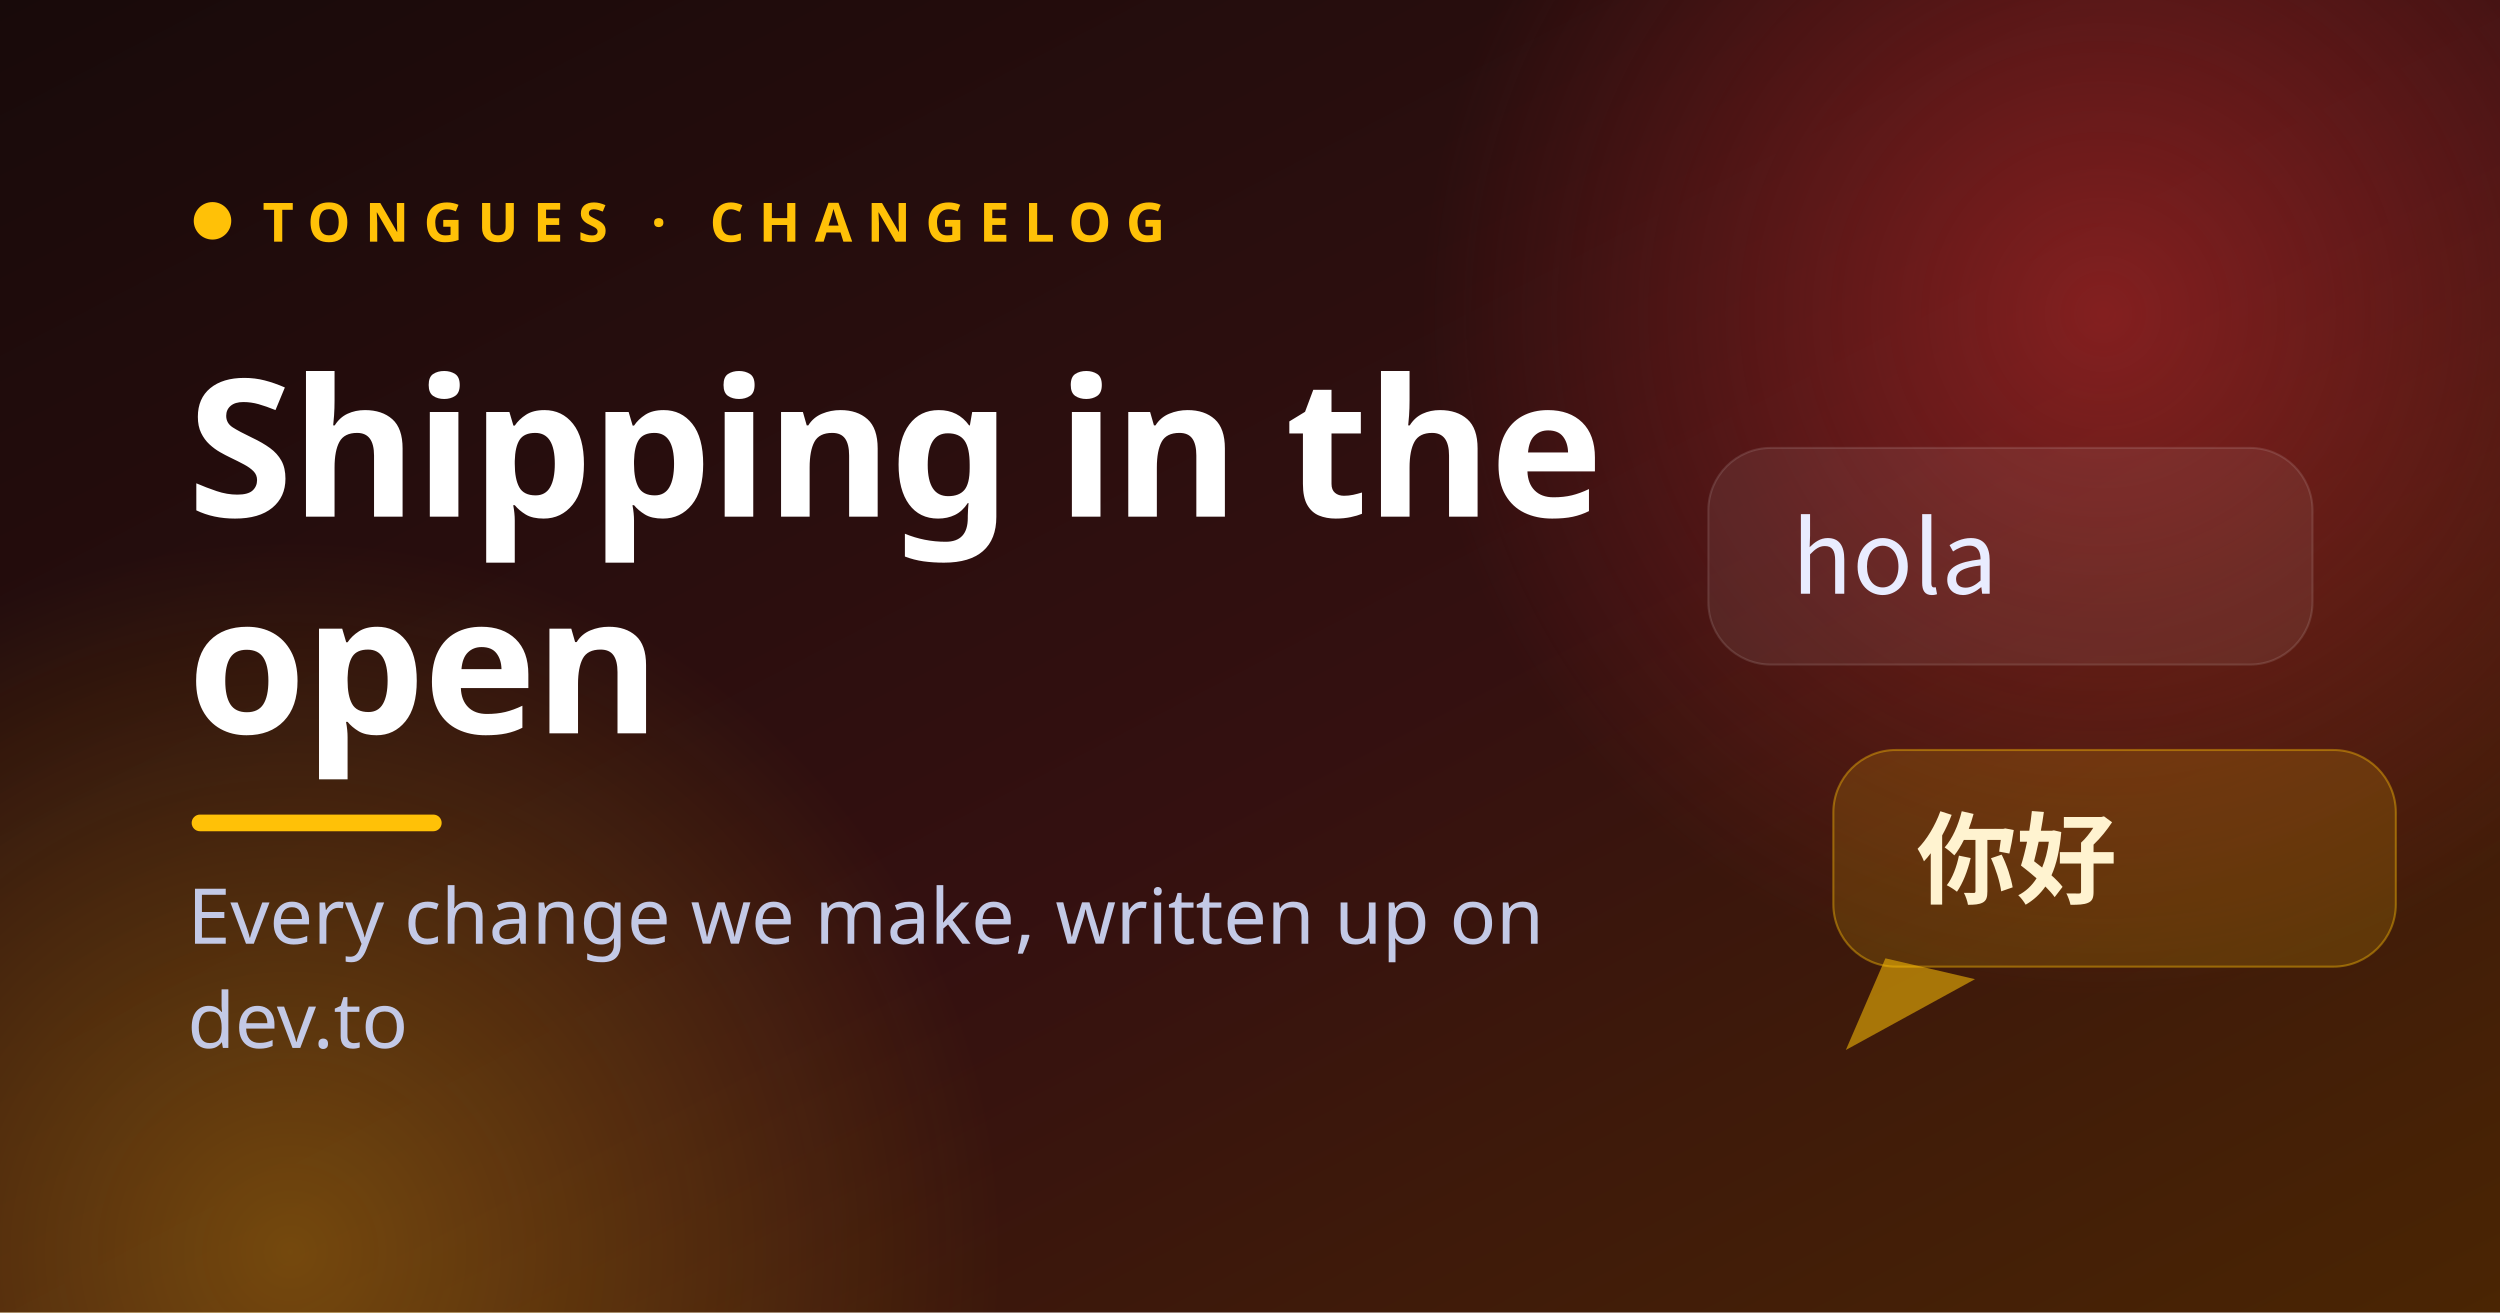
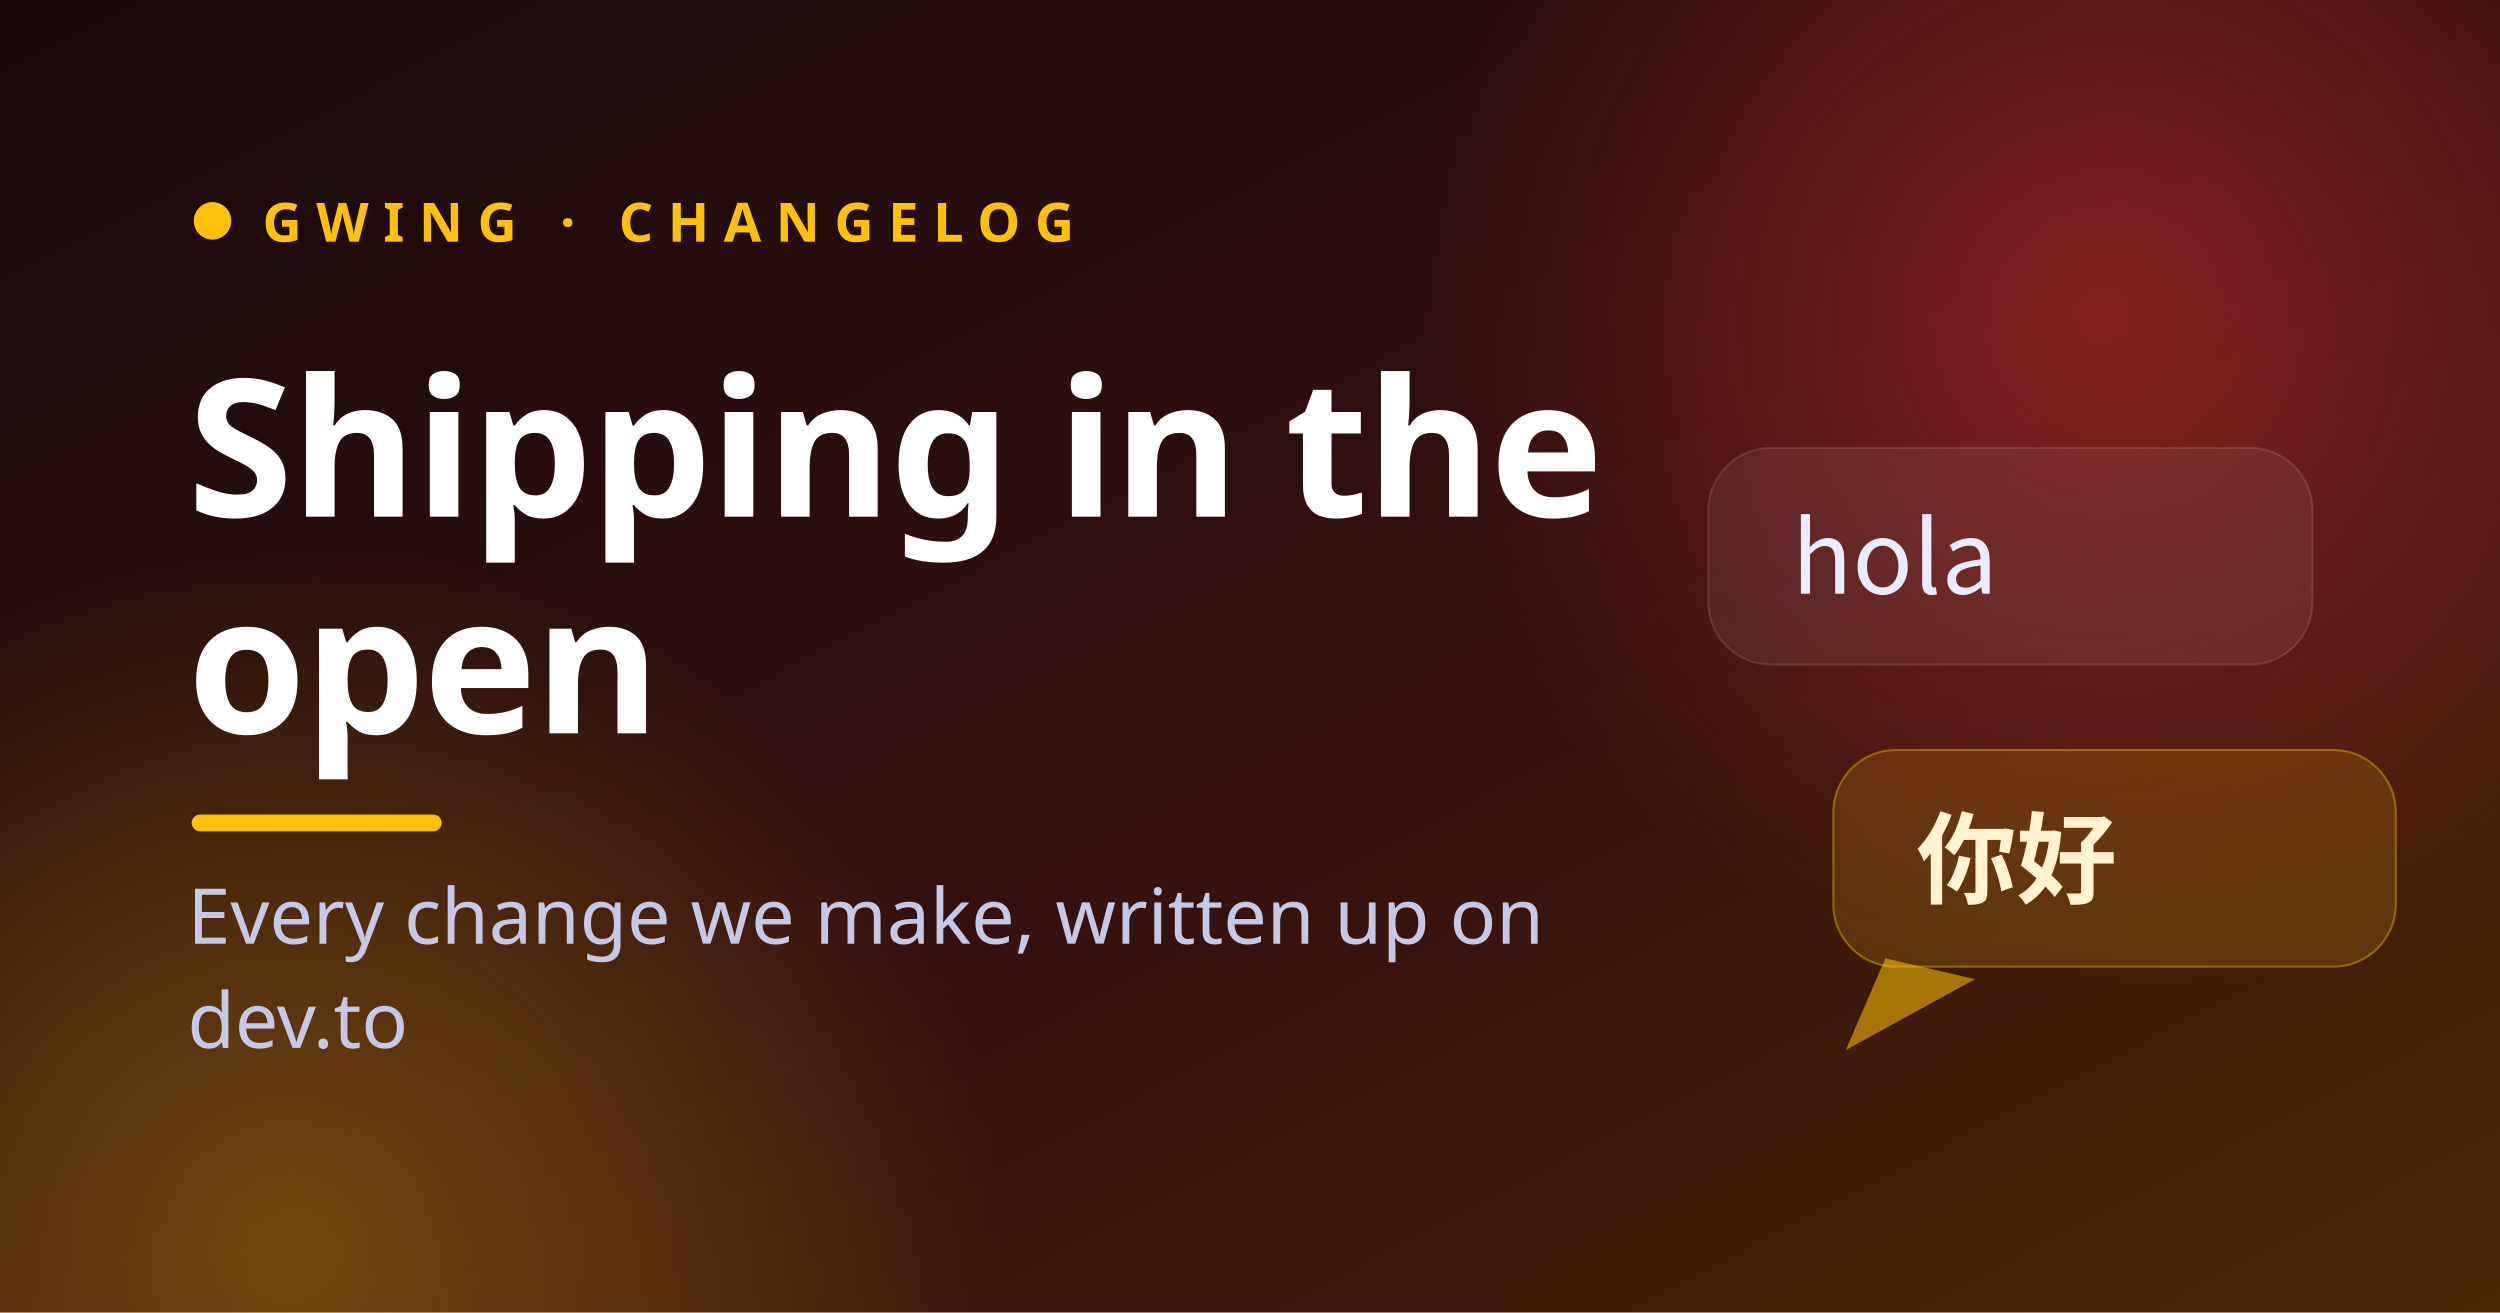
<svg xmlns="http://www.w3.org/2000/svg" width="1200" height="630" viewBox="0 0 1200 630">
  <defs>
    <linearGradient id="bg" x1="0%" y1="0%" x2="100%" y2="100%">
      <stop offset="0%" stop-color="#180a0a" />
      <stop offset="55%" stop-color="#341010" />
      <stop offset="100%" stop-color="#4a2503" />
    </linearGradient>
    <radialGradient id="glow" cx="50%" cy="50%" r="50%">
      <stop offset="0%" stop-color="#d32f2f" stop-opacity="0.5" />
      <stop offset="100%" stop-color="#d32f2f" stop-opacity="0" />
    </radialGradient>
    <radialGradient id="glow2" cx="50%" cy="50%" r="50%">
      <stop offset="0%" stop-color="#ffc107" stop-opacity="0.32" />
      <stop offset="100%" stop-color="#ffc107" stop-opacity="0" />
    </radialGradient>
  </defs>
  <rect width="1200" height="630" fill="url(#bg)" />
  <circle cx="1010" cy="150" r="330" fill="url(#glow)" />
  <circle cx="140" cy="600" r="340" fill="url(#glow2)" />
  <g>
    <rect x="820" y="215" width="290" height="104" rx="30" fill="#ffffff" fill-opacity="0.07" stroke="#ffffff" stroke-opacity="0.12" />
    <text x="860" y="285" font-family="Noto Sans CJK SC, Noto Sans, sans-serif" font-size="48" font-weight="500" fill="#e9ecff">hola</text>
    <rect x="880" y="360" width="270" height="104" rx="30" fill="#ffc107" fill-opacity="0.16" stroke="#ffc107" stroke-opacity="0.4" />
    <text x="920" y="430" font-family="Noto Sans CJK SC, Noto Sans, sans-serif" font-size="48" font-weight="600" fill="#fff3d0">你好</text>
    <path d="M905 460 L886 504 L948 470 Z" fill="#ffc107" fill-opacity="0.55" />
  </g>
  <circle cx="102" cy="106" r="9" fill="#ffc107" />
-   <text x="126" y="116" font-family="Noto Sans, Liberation Sans, DejaVu Sans, sans-serif" font-size="26" font-weight="700" letter-spacing="7" fill="#ffc107">TONGUES · CHANGELOG</text>
+   <text x="126" y="116" font-family="Noto Sans, Liberation Sans, DejaVu Sans, sans-serif" font-size="26" font-weight="700" letter-spacing="7" fill="#ffc107">GWING · CHANGELOG</text>
  <text x="90" y="248" font-family="Noto Sans, Liberation Sans, DejaVu Sans, sans-serif" font-size="92" font-weight="800" fill="#ffffff" letter-spacing="-1">Shipping in the</text>
  <text x="90" y="352" font-family="Noto Sans, Liberation Sans, DejaVu Sans, sans-serif" font-size="92" font-weight="800" fill="#ffffff" letter-spacing="-1">open</text>
  <rect x="92" y="391" width="120" height="8" rx="4" fill="#ffc107" />
  <text x="90" y="453" font-family="Noto Sans, Liberation Sans, DejaVu Sans, sans-serif" font-size="37" font-weight="400" fill="#c3c9e6">Every change we make, written up on</text>
  <text x="90" y="503" font-family="Noto Sans, Liberation Sans, DejaVu Sans, sans-serif" font-size="37" font-weight="400" fill="#c3c9e6">dev.to</text>
</svg>
